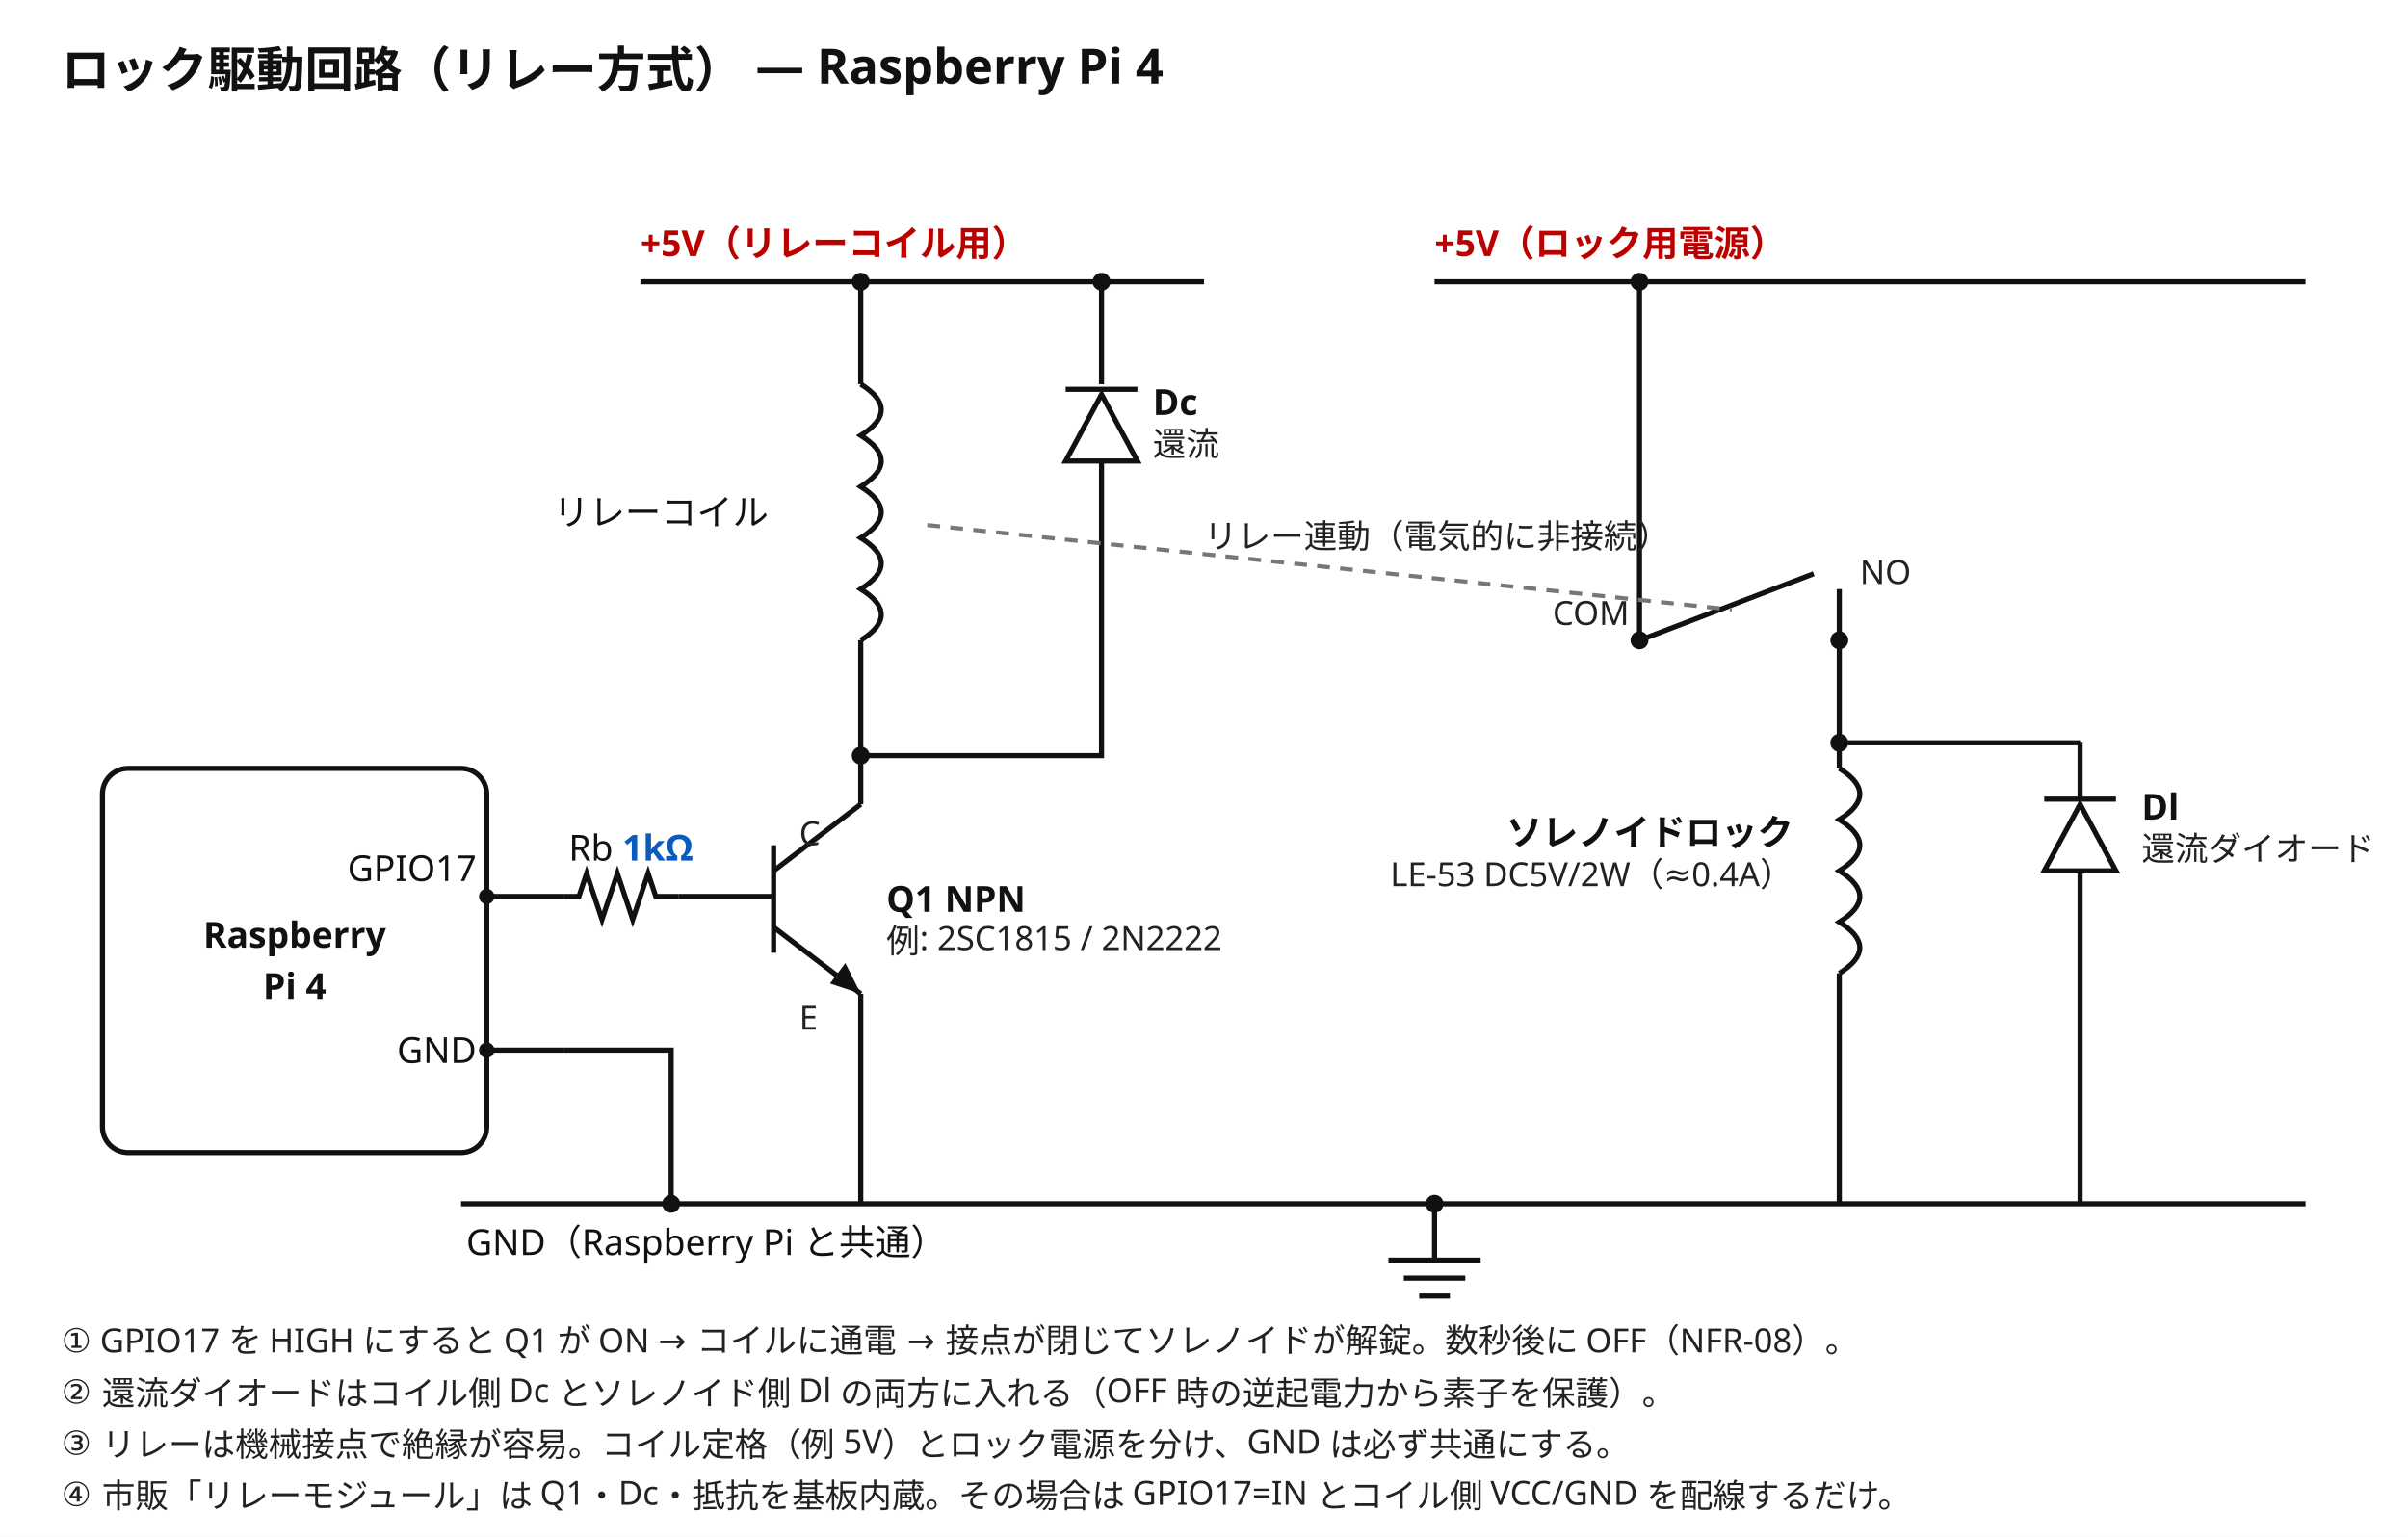
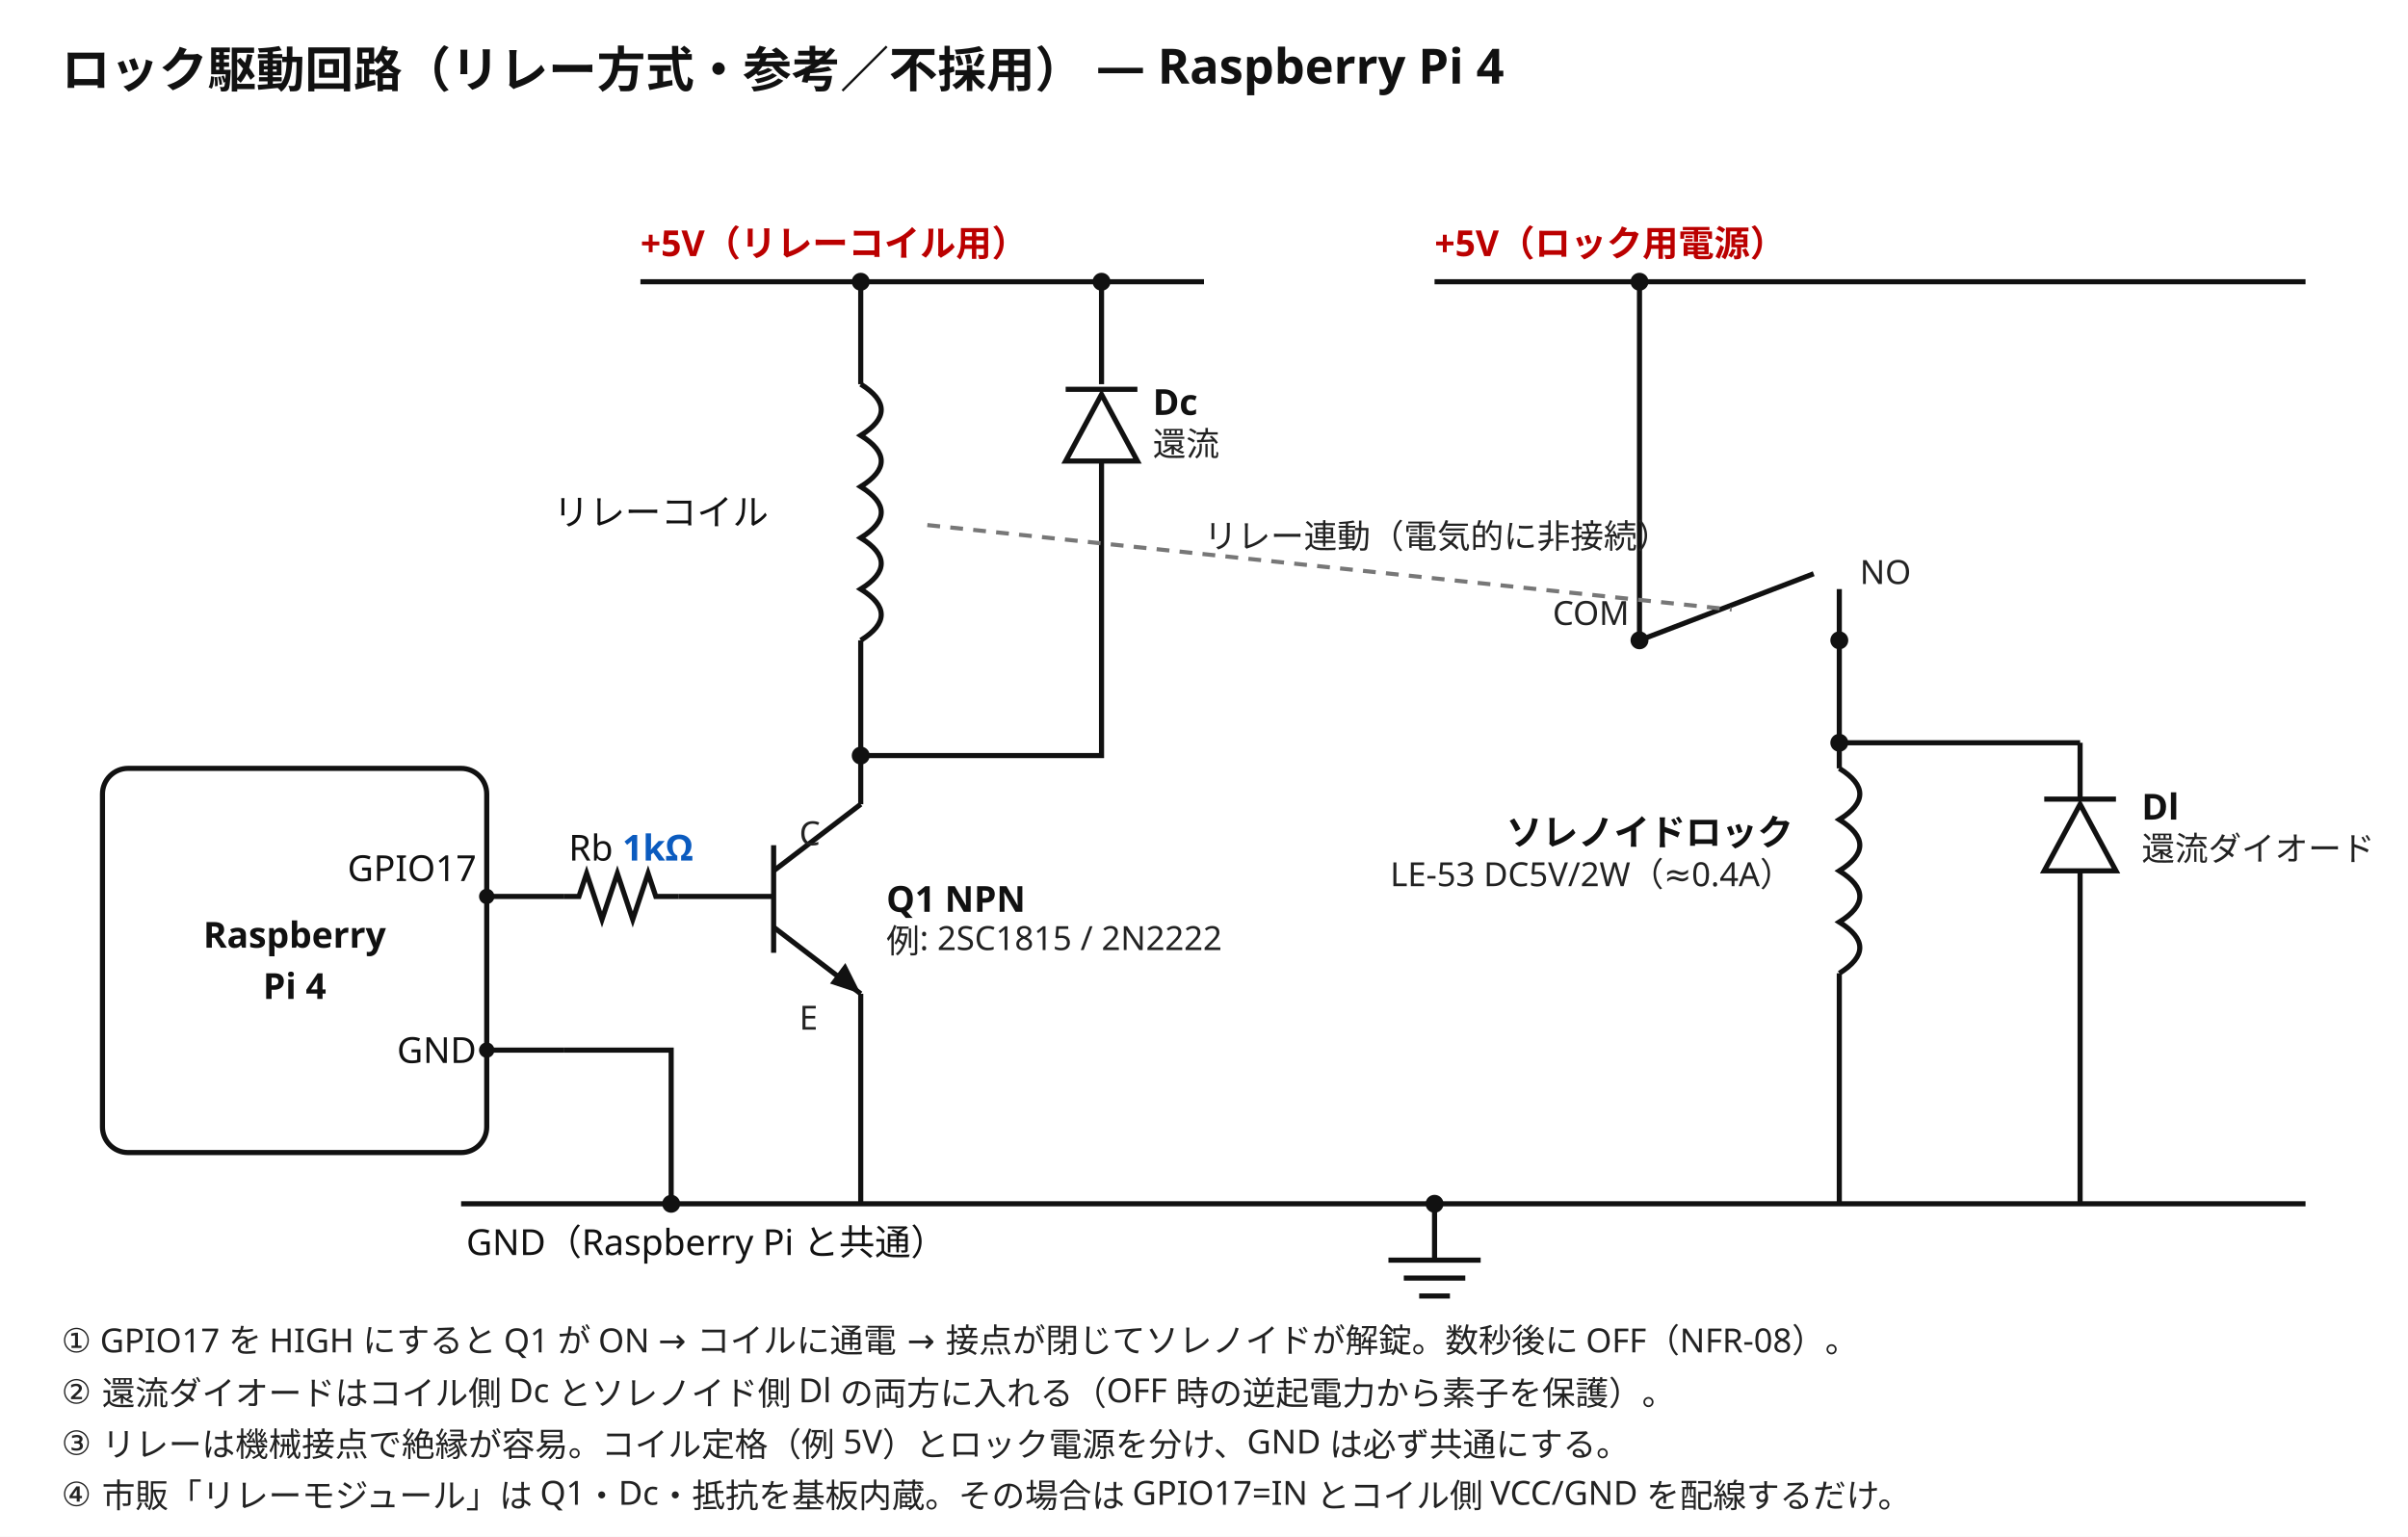
<svg xmlns="http://www.w3.org/2000/svg" viewBox="0 0 940 600" font-family="'Segoe UI',system-ui,sans-serif">
  <style>
    .wire{stroke:#111;stroke-width:2;fill:none}
    .comp{stroke:#111;stroke-width:2;fill:none}
    .fillw{fill:#fff;stroke:#111;stroke-width:2}
    .node{fill:#111}
    .lbl{fill:#111;font-size:14px}
    .val{fill:#0b5bbf;font-size:14px;font-weight:600}
    .ttl{fill:#111;font-size:19px;font-weight:700}
    .note{fill:#222;font-size:13px}
    .rail{fill:#b00;font-size:14px;font-weight:700}
    .link{stroke:#777;stroke-width:1.6;fill:none;stroke-dasharray:5 4}
  </style>
  <rect x="0" y="0" width="940" height="600" fill="#ffffff" />
-   <text x="24" y="34" class="ttl">ロック駆動回路（リレー方式） ― Raspberry Pi 4</text>
+   <text x="24" y="34" class="ttl">ロック駆動回路（リレー方式・参考／不採用） ― Raspberry Pi 4</text>
  <line x1="250" y1="110" x2="470" y2="110" class="wire" />
  <text x="250" y="100" class="rail">+5V（リレーコイル用）</text>
  <line x1="560" y1="110" x2="900" y2="110" class="wire" />
  <text x="560" y="100" class="rail">+5V（ロック用電源）</text>
  <line x1="180" y1="470" x2="900" y2="470" class="wire" />
  <text x="182" y="490" class="lbl">GND（Raspberry Pi と共通）</text>
  <rect x="40" y="300" width="150" height="150" rx="10" class="fillw" />
  <text x="115" y="370" text-anchor="middle" class="lbl" font-weight="700">Raspberry</text>
  <text x="115" y="390" text-anchor="middle" class="lbl" font-weight="700">Pi 4</text>
  <line x1="190" y1="350" x2="220" y2="350" class="wire" />
  <circle cx="190" cy="350" r="3" class="node" />
  <text x="186" y="344" text-anchor="end" class="lbl">GPIO17</text>
  <line x1="190" y1="410" x2="220" y2="410" class="wire" />
  <circle cx="190" cy="410" r="3" class="node" />
  <text x="186" y="415" text-anchor="end" class="lbl">GND</text>
  <path d="M220,350 l6,0 l3,-9 l6,18 l6,-18 l6,18 l6,-18 l3,9 l9,0" class="comp" />
  <line x1="265" y1="350" x2="302" y2="350" class="wire" />
  <text x="222" y="336" class="lbl">Rb <tspan class="val">1kΩ</tspan>
  </text>
  <line x1="302" y1="330" x2="302" y2="372" class="comp" />
  <line x1="302" y1="340" x2="336" y2="314" class="wire" />
  <line x1="302" y1="362" x2="336" y2="388" class="wire" />
  <polygon points="336,388 324,384 330,376" class="node" />
  <line x1="336" y1="388" x2="336" y2="470" class="wire" />
  <line x1="336" y1="314" x2="336" y2="295" class="wire" />
  <circle cx="336" cy="295" r="3.5" class="node" />
  <text x="346" y="356" class="lbl" font-weight="700">Q1 NPN</text>
  <text x="346" y="372" class="note">例: 2SC1815 / 2N2222</text>
  <text x="312" y="330" class="note">C</text>
  <text x="312" y="402" class="note">E</text>
  <line x1="336" y1="110" x2="336" y2="150" class="wire" />
  <circle cx="336" cy="110" r="3.5" class="node" />
  <path d="M336,150 q16,10 0,20 q16,10 0,20 q16,10 0,20 q16,10 0,20 q16,10 0,20" class="comp" />
  <line x1="336" y1="250" x2="336" y2="295" class="wire" />
  <text x="300" y="205" text-anchor="end" class="lbl">リレーコイル</text>
  <line x1="430" y1="110" x2="430" y2="150" class="wire" />
  <circle cx="430" cy="110" r="3.5" class="node" />
  <line x1="416" y1="152" x2="444" y2="152" class="comp" />
  <polygon points="416,180 444,180 430,154" class="fillw" />
  <polyline points="430,180 430,295 336,295" class="wire" />
  <text x="450" y="162" class="lbl" font-weight="700">Dc</text>
  <text x="450" y="178" class="note">還流</text>
  <polyline points="220,410 262,410 262,470" class="wire" />
  <circle cx="262" cy="470" r="3.5" class="node" />
  <line x1="640" y1="110" x2="640" y2="250" class="wire" />
  <circle cx="640" cy="110" r="3.5" class="node" />
  <circle cx="640" cy="250" r="3.5" class="node" />
  <text x="636" y="244" text-anchor="end" class="note">COM</text>
  <line x1="640" y1="250" x2="708" y2="224" class="comp" />
  <line x1="718" y1="230" x2="718" y2="250" class="comp" />
  <circle cx="718" cy="250" r="3.5" class="node" />
  <text x="726" y="228" class="note">NO</text>
  <line x1="718" y1="250" x2="718" y2="290" class="wire" />
  <circle cx="718" cy="290" r="3.5" class="node" />
  <line x1="362" y1="205" x2="676" y2="238" class="link" />
  <text x="470" y="214" class="note" fill="#777">リレー連動（電気的に非接続）</text>
  <line x1="718" y1="290" x2="718" y2="300" class="wire" />
  <path d="M718,300 q16,10 0,20 q16,10 0,20 q16,10 0,20 q16,10 0,20" class="comp" />
  <line x1="718" y1="380" x2="718" y2="470" class="wire" />
  <text x="700" y="330" text-anchor="end" class="lbl" font-weight="700">ソレノイドロック</text>
  <text x="700" y="346" text-anchor="end" class="note">LE-53 DC5V/2W（≈0.4A）</text>
  <line x1="718" y1="290" x2="812" y2="290" class="wire" />
  <line x1="798" y1="312" x2="826" y2="312" class="comp" />
  <polygon points="798,340 826,340 812,314" class="fillw" />
  <line x1="812" y1="290" x2="812" y2="312" class="wire" />
  <line x1="812" y1="340" x2="812" y2="470" class="wire" />
  <text x="836" y="320" class="lbl" font-weight="700">Dl</text>
  <text x="836" y="336" class="note">還流ダイオード</text>
  <line x1="560" y1="470" x2="560" y2="492" class="wire" />
  <circle cx="560" cy="470" r="3.5" class="node" />
  <line x1="542" y1="492" x2="578" y2="492" class="comp" />
  <line x1="548" y1="499" x2="572" y2="499" class="comp" />
  <line x1="554" y1="506" x2="566" y2="506" class="comp" />
  <text x="24" y="528" class="note">① GPIO17 を HIGH にすると Q1 が ON → コイルに通電 → 接点が閉じてソレノイドが解錠。数秒後に OFF（NFR-08）。</text>
  <text x="24" y="548" class="note">② 還流ダイオードはコイル側 Dc とソレノイド側 Dl の両方に入れる（OFF 時の逆起電力から素子を保護）。</text>
  <text x="24" y="568" class="note">③ リレーは機械接点で絶縁が容易。コイル定格（例 5V）とロック電源を分け、GND は必ず共通にする。</text>
  <text x="24" y="588" class="note">④ 市販「リレーモジュール」は Q1・Dc・抵抗を基板内蔵。その場合は GPIO17=IN とコイル側 VCC/GND を配線するだけ。</text>
</svg>
